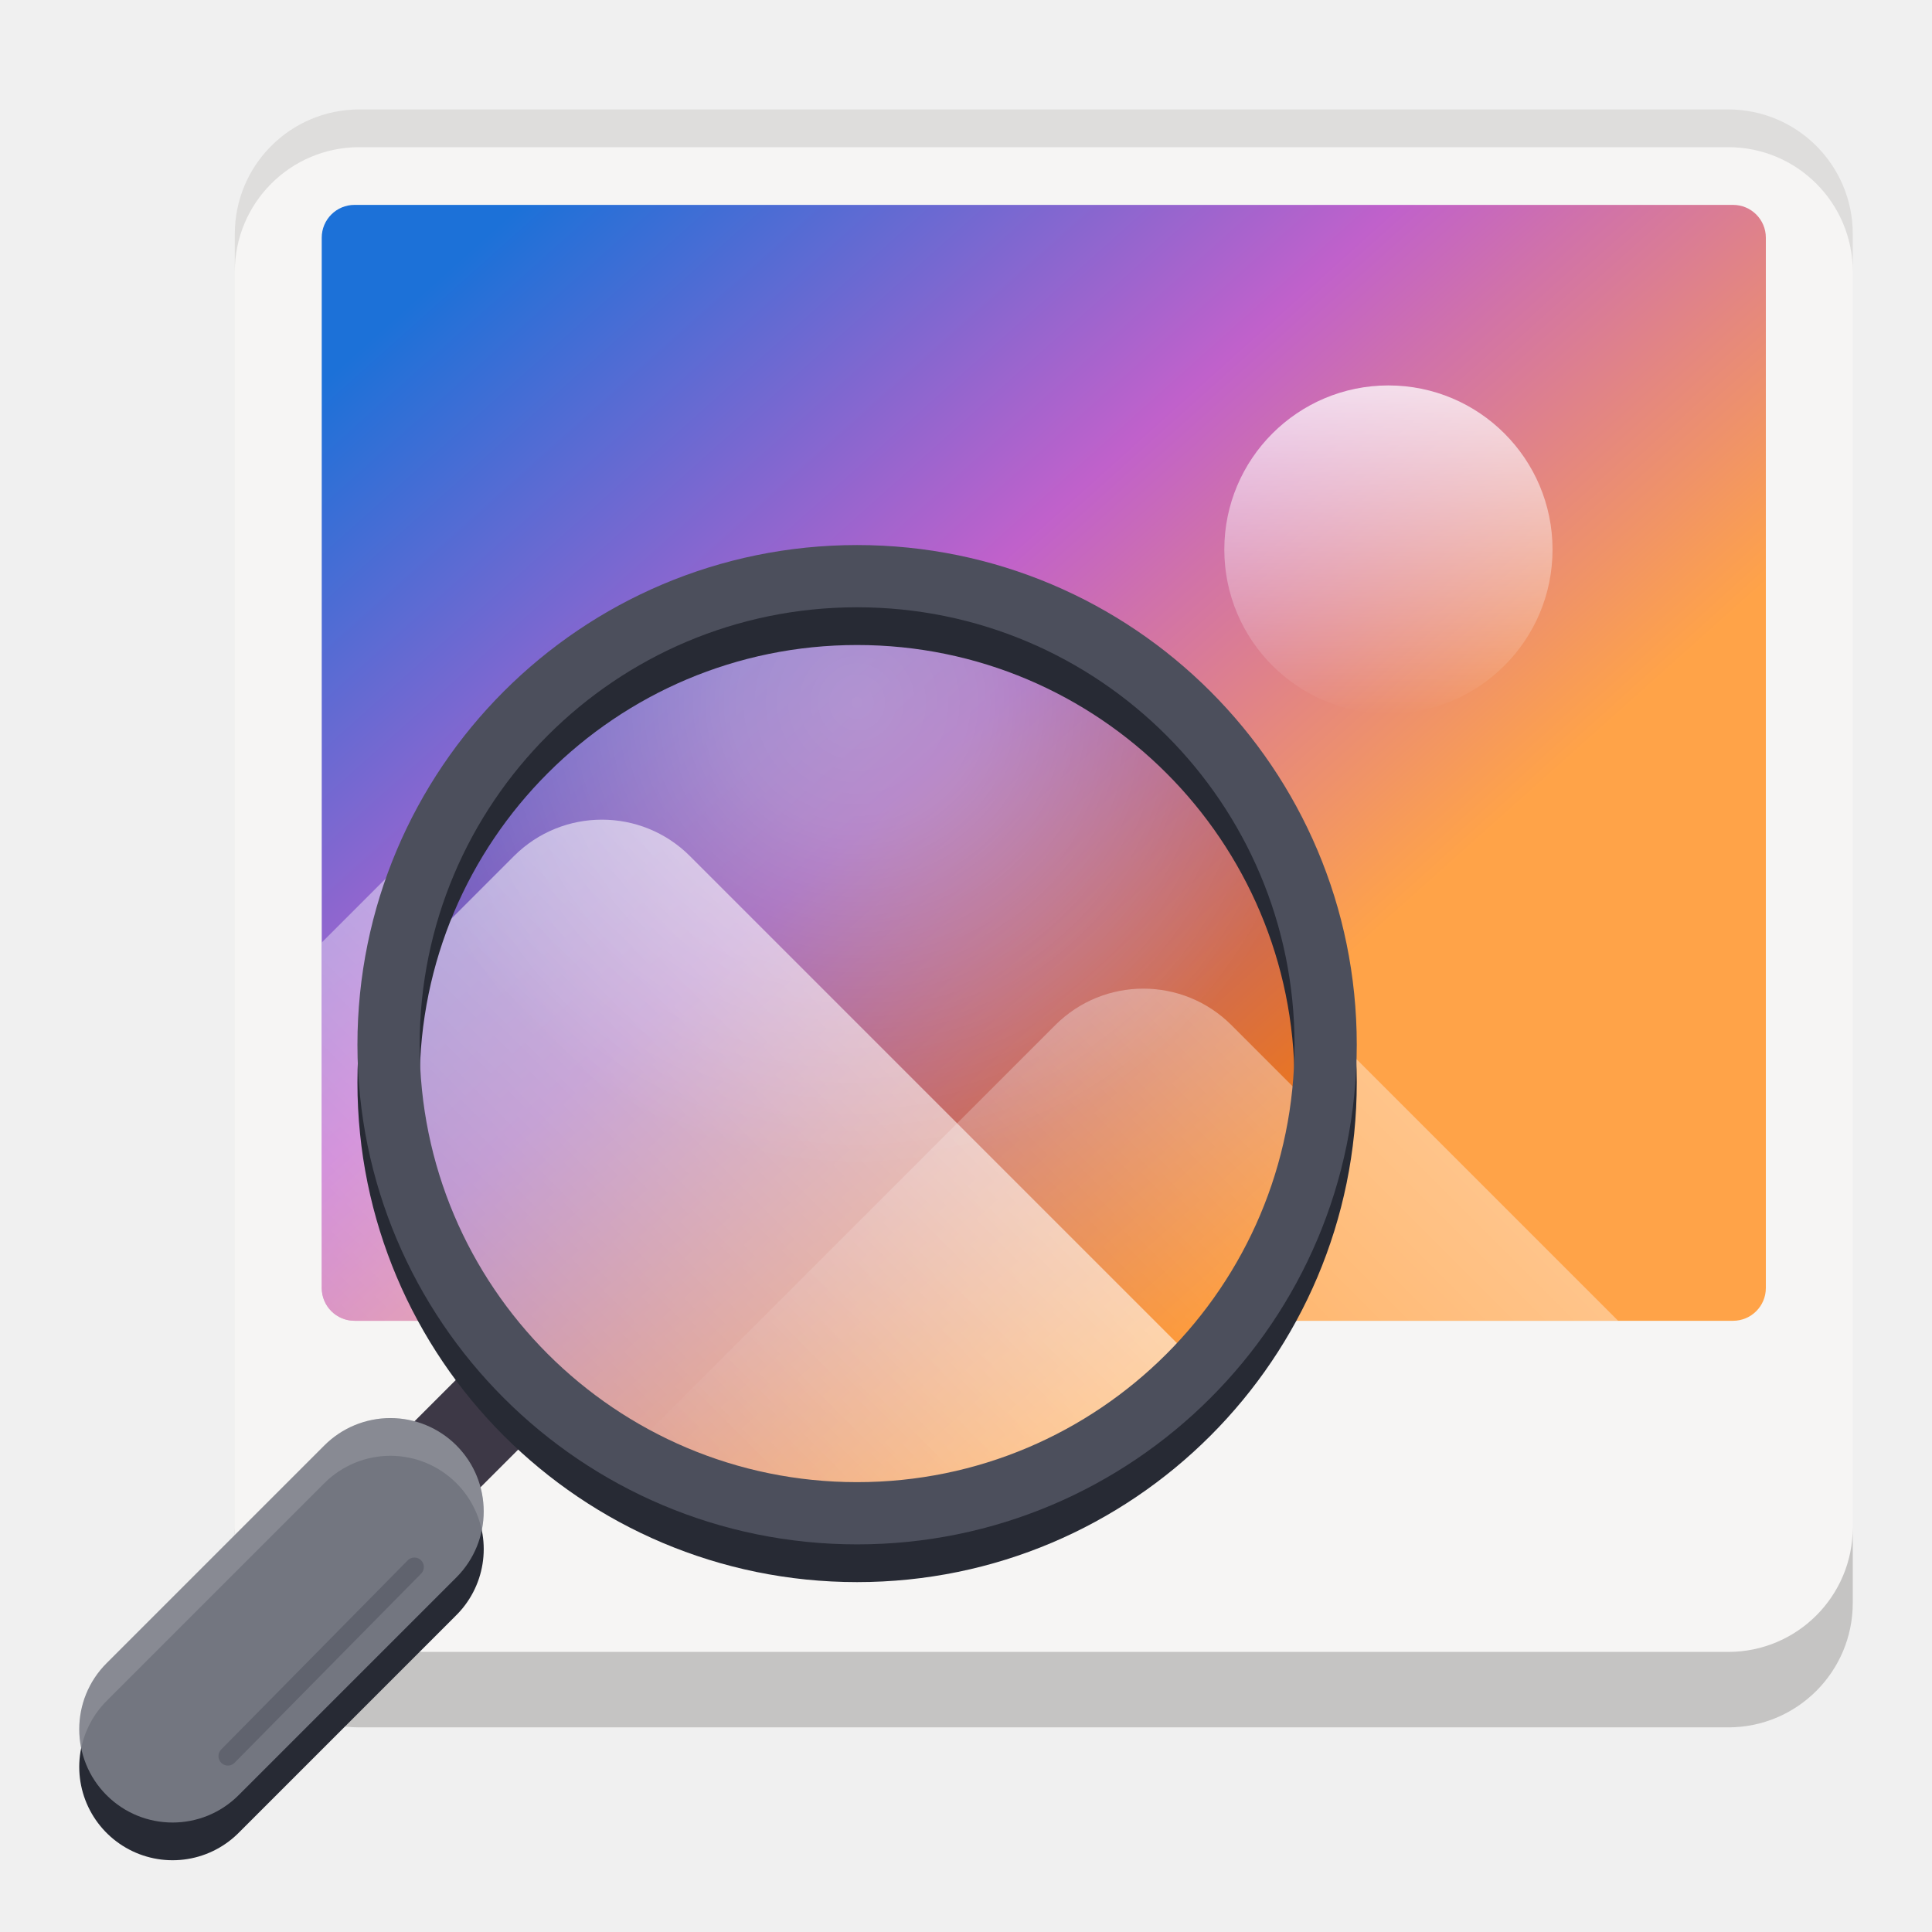
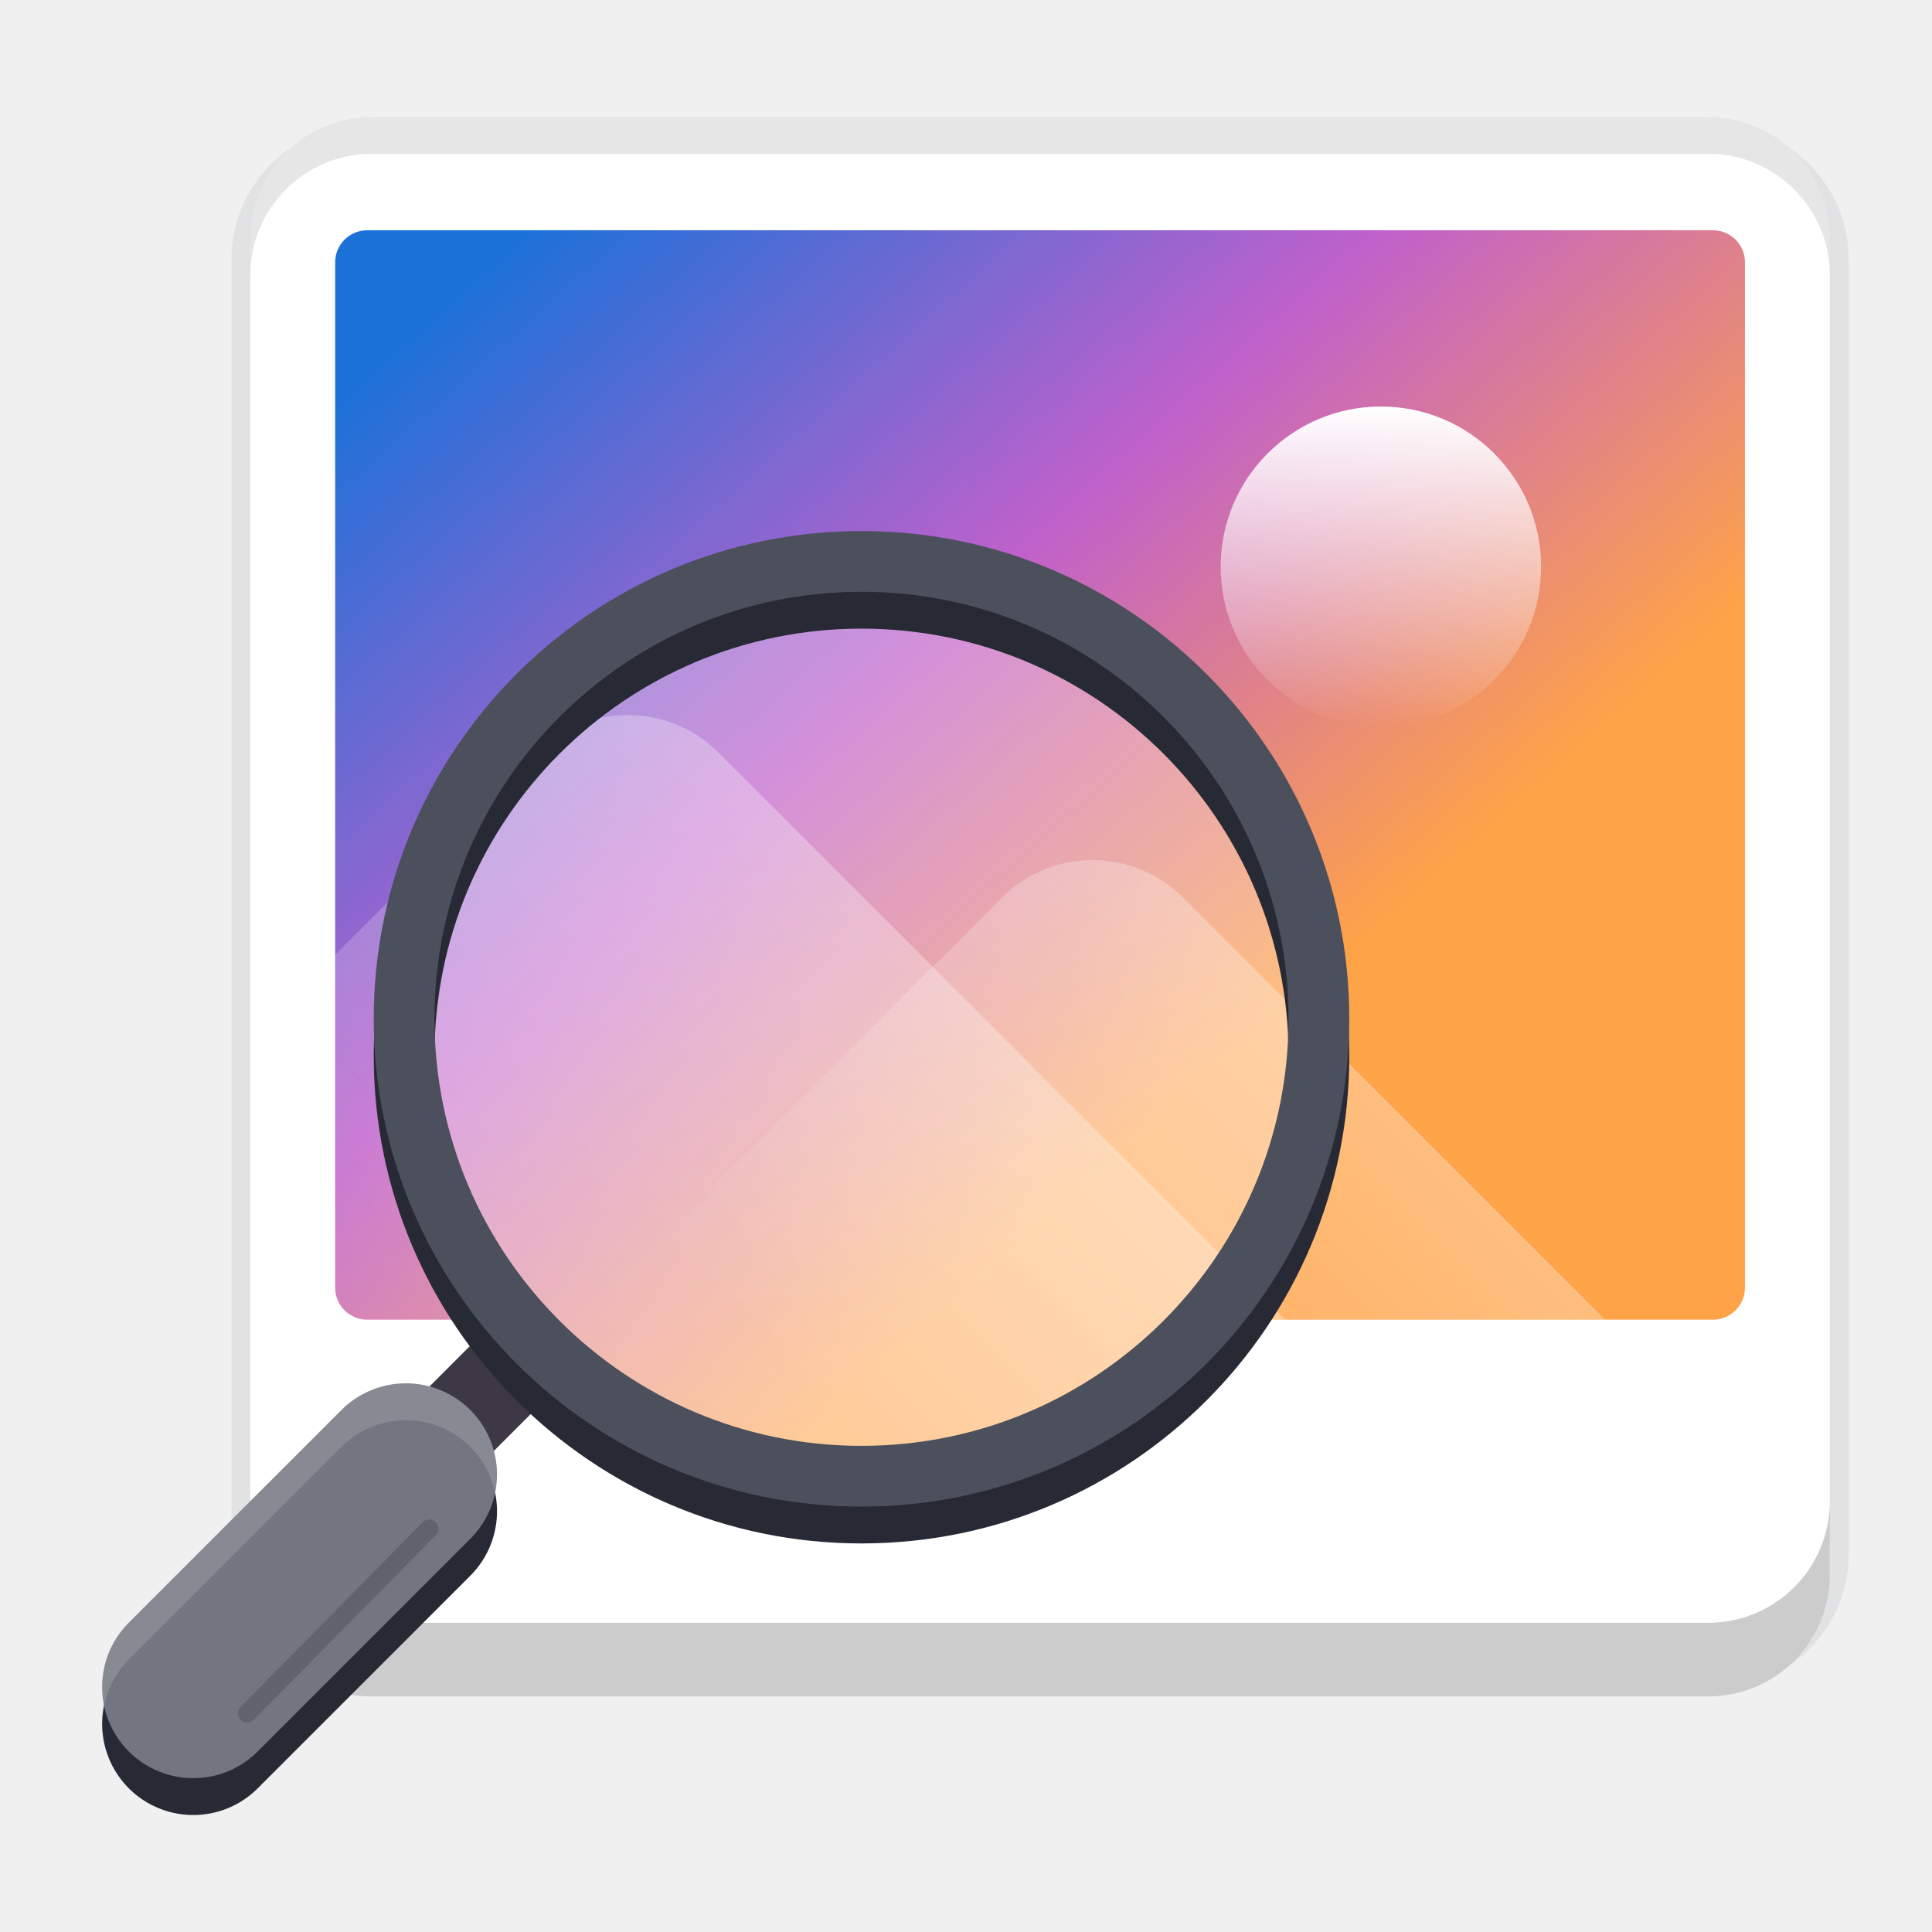
- <svg xmlns="http://www.w3.org/2000/svg" xmlns:xlink="http://www.w3.org/1999/xlink" version="1.1" viewBox="0 0 512 512">
-   <defs />
-   <clipPath id="a">
-     <path d="m2 2h124v124h-124z" />
-   </clipPath>
-   <clipPath>
-     <path d="m34.957 2.383 85.004 22.777c4.266 1.145 6.801 5.531 5.656 9.797l-22.777 85.004c-1.145 4.266-5.531 6.801-9.797 5.656l-85.004-22.777c-4.266-1.145-6.801-5.531-5.656-9.797l22.777-85.004c1.145-4.266 5.531-6.797 9.797-5.656z" />
-   </clipPath>
-   <linearGradient id="d" x1="31.003" x2="71.043" y1="257.06" y2="220.17" gradientTransform="matrix(-5.9798 0 0 4.9288 539.73 -1010.3)" gradientUnits="userSpaceOnUse">
-     <stop stop-color="#ffa348" offset="0" />
-     <stop stop-color="#c061cb" offset=".475" />
-     <stop stop-color="#1c71d8" offset="1" />
-   </linearGradient>
-   <clipPath id="e">
-     <path d="m20 20h88v68h-88z" />
-   </clipPath>
-   <clipPath id="f">
-     <path d="m106 20h-84c-1.105 0-2 0.895-2 2v64c0 1.105 0.895 2 2 2h84c1.105 0 2-0.895 2-2v-64c0-1.105-0.895-2-2-2z" />
-   </clipPath>
-   <filter id="g" x="0" y="0" width="1" height="1">
-     <feColorMatrix in="SourceGraphic" values="0 0 0 0 1 0 0 0 0 1 0 0 0 0 1 0 0 0 1 0" />
-   </filter>
-   <mask id="h">
-     <g filter="url(#g)">
-       <rect width="128" height="128" fill-opacity=".568" />
-     </g>
-   </mask>
-   <linearGradient id="i" gradientUnits="userSpaceOnUse">
-     <stop stop-color="#fff" offset="0" />
-     <stop stop-color="#fff" stop-opacity="0" offset="1" />
-   </linearGradient>
-   <linearGradient id="j" x1="212.8" x2="290.8" y1="161.29" y2="161.29" gradientTransform="matrix(-.70711 .70711 .70711 .70711 110 -174)" xlink:href="#i" />
-   <clipPath id="k">
-     <rect width="192" height="152" />
-   </clipPath>
-   <mask id="l">
-     <g filter="url(#g)">
-       <rect width="128" height="128" fill-opacity=".363" />
-     </g>
-   </mask>
-   <linearGradient id="m" x1="202.23" x2="240.8" y1="172.83" y2="172.83" gradientTransform="matrix(-.70711 .70711 .70711 .70711 111 -178)" xlink:href="#i" />
-   <clipPath id="n">
-     <rect width="192" height="152" />
-   </clipPath>
-   <mask id="o">
-     <g filter="url(#g)">
-       <rect width="128" height="128" fill-opacity=".769" />
-     </g>
-   </mask>
-   <linearGradient id="p" x1="24" x2="38" y1="238" y2="238" gradientTransform="matrix(0 1.4286 -1.4286 0 427.29 12.714)" xlink:href="#i" />
-   <clipPath id="q">
-     <rect width="192" height="152" />
-   </clipPath>
-   <clipPath id="r">
-     <path d="m22 42h60v61h-60z" />
-   </clipPath>
-   <clipPath id="s">
-     <path d="m22.062 72.18c0 16.535 13.402 29.938 29.938 29.938s29.938-13.402 29.938-29.938c0-16.535-13.402-29.938-29.938-29.938s-29.938 13.402-29.938 29.938z" />
-   </clipPath>
-   <linearGradient id="t" x1="31.003" x2="71.043" y1="257.06" y2="220.17" gradientTransform="matrix(-1.65 0 0 1.36 139.4 -271.76)" gradientUnits="userSpaceOnUse">
-     <stop stop-color="#fd7d00" offset="0" />
-     <stop stop-color="#9755b3" offset=".475" />
-     <stop stop-color="#316fd8" offset="1" />
-   </linearGradient>
-   <clipPath id="u">
-     <path d="m117.2 22h-100.8c-1.324 0-2.398 1.074-2.398 2.398v76.801c0 1.328 1.074 2.402 2.398 2.402h100.8c1.328 0 2.402-1.074 2.402-2.402v-76.801c0-1.324-1.074-2.398-2.402-2.398z" />
-   </clipPath>
-   <mask id="v">
-     <g filter="url(#g)">
-       <rect width="128" height="128" fill-opacity=".568" />
-     </g>
-   </mask>
-   <linearGradient id="w" x1="212.8" x2="290.8" y1="161.29" y2="161.29" gradientTransform="matrix(-.84853 .84853 .84853 .84853 120.4 -214)" xlink:href="#i" />
-   <clipPath id="x">
-     <rect width="192" height="152" />
-   </clipPath>
-   <mask id="y">
-     <g filter="url(#g)">
-       <rect width="128" height="128" fill-opacity=".363" />
-     </g>
-   </mask>
-   <linearGradient id="z" x1="202.23" x2="240.8" y1="172.83" y2="172.83" gradientTransform="matrix(-.84853 .84853 .84853 .84853 121.6 -218.8)" xlink:href="#i" />
-   <clipPath id="ad">
-     <rect width="192" height="152" />
-   </clipPath>
-   <clipPath id="ac">
-     <path d="m22 42h60v61h-60z" />
-   </clipPath>
-   <clipPath id="ab">
-     <path d="m22.062 72.18c0 16.535 13.402 29.938 29.938 29.938s29.938-13.402 29.938-29.938c0-16.535-13.402-29.938-29.938-29.938s-29.938 13.402-29.938 29.938z" />
-   </clipPath>
-   <mask>
-     <g filter="url(#g)">
-       <rect width="128" height="128" fill-opacity=".769" />
-     </g>
-   </mask>
-   <clipPath>
-     <rect width="192" height="152" />
-   </clipPath>
-   <mask id="aa">
-     <g filter="url(#g)">
-       <rect width="128" height="128" fill-opacity=".154" />
-     </g>
-   </mask>
-   <clipPath id="c">
-     <rect width="192" height="152" />
-   </clipPath>
-   <mask>
-     <g filter="url(#g)">
-       <rect width="128" height="128" fill-opacity=".154" />
-     </g>
-   </mask>
-   <clipPath>
-     <rect width="192" height="152" />
-   </clipPath>
-   <mask id="b">
-     <g filter="url(#g)">
-       <rect width="128" height="128" fill-opacity=".35" />
-     </g>
-   </mask>
-   <radialGradient id="L" cx="-72" cy="190" r="29.938" gradientTransform="matrix(-1 0 0 1 -12 -123.88)" gradientUnits="userSpaceOnUse">
-     <stop stop-color="#fff" offset="0" />
-     <stop stop-color="#fff" stop-opacity=".867" offset=".271" />
-     <stop stop-color="#fff" stop-opacity="0" offset="1" />
-   </radialGradient>
-   <clipPath id="M">
-     <rect width="192" height="152" />
-   </clipPath>
-   <g transform="matrix(4.1228 0 0 4.1228 12.754 -20.47)" clip-path="url(#a)" />
-   <path d="m95.211 29.004h362.81c18.214 0 32.982 14.768 32.982 32.982v362.81c0 18.214-14.768 32.982-32.982 32.982h-362.81c-18.214 0-32.982-14.768-32.982-32.982v-362.81c0-18.214 14.768-32.982 32.982-32.982z" fill="#f6f5f4" stroke-width="4.123" />
-   <path d="m62.229 404.79v20c0 18.214 14.768 32.982 32.982 32.982h362.81c18.214 0 32.982-14.768 32.982-32.982v-20c0 18.214-14.768 32.982-32.982 32.982h-362.81c-18.214 0-32.982-14.768-32.982-32.982z" opacity=".2" stroke-width="4.123" />
-   <path d="m459.27 54.298h-365.31c-4.808 0-8.698 3.89-8.698 8.698v278.33c0 4.808 3.89 8.698 8.698 8.698h365.31c4.808 0 8.698-3.89 8.698-8.698v-278.33c0-4.808-3.89-8.698-8.698-8.698z" fill="url(#d)" stroke-width="4.349" />
-   <g transform="matrix(4.349 0 0 4.349 -1.7188 -32.681)" clip-path="url(#e)">
-     <g clip-path="url(#f)">
-       <g transform="translate(-8,-16)" clip-path="url(#k)" mask="url(#h)">
-         <path d="m40.344 68.605-43.84 43.84c-3.125 3.125-3.125 8.191 0 11.312l43.84 43.844c3.125 3.121 8.188 3.121 11.312 0l43.84-43.844c3.125-3.121 3.125-8.188 0-11.312l-43.84-43.84c-3.125-3.125-8.188-3.125-11.312 0z" fill="url(#j)" />
-       </g>
-       <g transform="translate(-8,-16)" clip-path="url(#n)" mask="url(#l)">
-         <path d="m69.344 77.656-43.84 43.84c-3.125 3.125-3.125 8.191 0 11.316l43.84 43.84c3.125 3.125 8.188 3.125 11.312 0l43.84-43.84c3.125-3.125 3.125-8.191 0-11.316l-43.84-43.84c-3.125-3.125-8.188-3.125-11.312 0z" fill="url(#m)" />
-       </g>
+ <svg xmlns="http://www.w3.org/2000/svg" xmlns:xlink="http://www.w3.org/1999/xlink" width="512" height="512" version="1.1" viewBox="0 0 135.47 135.47">
+   <defs>
+     <linearGradient id="m" x1="202.23" x2="240.8" y1="172.83" y2="172.83" gradientTransform="matrix(-.79433 .79433 .79433 .79433 117.05 -224.25)" xlink:href="#i" />
+     <linearGradient id="i" gradientUnits="userSpaceOnUse">
+       <stop stop-color="#fff" offset="0" />
+       <stop stop-color="#fff" stop-opacity="0" offset="1" />
+     </linearGradient>
+     <linearGradient id="j" x1="212.8" x2="290.8" y1="161.29" y2="161.29" gradientTransform="matrix(-.79433 .79433 .79433 .79433 115.92 -219.76)" xlink:href="#i" />
+     <linearGradient id="d" x1="31.003" x2="71.043" y1="257.06" y2="220.17" gradientTransform="matrix(-1.5446 0 0 1.2731 140.89 -258.84)" gradientUnits="userSpaceOnUse">
+       <stop stop-color="#ffa348" offset="0" />
+       <stop stop-color="#c061cb" offset=".475" />
+       <stop stop-color="#1c71d8" offset="1" />
+     </linearGradient>
+     <linearGradient id="a" x1="85.593" x2="108.06" y1="39.738" y2="39.738" gradientTransform="rotate(90 96.826 39.738)" gradientUnits="userSpaceOnUse">
+       <stop stop-color="#fff" offset="0" />
+       <stop stop-color="#fff" stop-opacity="0" offset="1" />
+     </linearGradient>
+   </defs>
+   <g>
+     <path d="m26.054 9.909h93.748c4.706 0 8.522 3.697 8.522 8.257v90.826c0 4.56-3.816 8.257-8.522 8.257h-93.748c-4.706 0-8.522-3.697-8.522-8.257v-90.826c0-4.56 3.816-8.257 8.522-8.257z" fill="#f6f5f4" opacity=".1" stroke="#60636e" stroke-width="2.605" />
+     <path d="m26.071 8.202h93.714c4.705 0 8.519 3.815 8.519 8.519v93.714c0 4.705-3.815 8.519-8.519 8.519h-93.714c-4.705 0-8.519-3.815-8.519-8.519v-93.714c0-4.705 3.815-8.519 8.519-8.519z" fill="#fff" stroke-width="1.065" />
+     <path d="m17.552 105.27v5.166c0 4.705 3.815 8.519 8.519 8.519h93.714c4.705 0 8.519-3.815 8.519-8.519v-5.166c0 4.705-3.815 8.519-8.519 8.519h-93.714c-4.705 0-8.519-3.815-8.519-8.519z" opacity=".2" stroke-width="1.065" />
+     <path d="m26.071 8.202c-4.705 0-8.519 3.815-8.519 8.519v2.583c0-4.705 3.815-8.519 8.519-8.519h93.714c4.705 0 8.519 3.815 8.519 8.519v-2.583c0-4.705-3.815-8.519-8.519-8.519z" opacity=".1" stroke-width="1.065" />
+     <path d="m25.748 16.146c-1.242 0-2.247 1.005-2.247 2.247v71.893c0 1.242 1.005 2.247 2.247 2.247h10.35a31.919 31.919 0 0 0 24.232 11.163 31.919 31.919 0 0 0 24.232-11.163h35.546c1.242 0 2.247-1.005 2.247-2.247v-71.893c0-1.242-1.005-2.247-2.247-2.247z" fill="url(#d)" stroke-width=".976" />
+     <circle cx="60.33" cy="71.47" r="32.336" fill="#fff" fill-rule="evenodd" opacity=".3" style="paint-order:stroke fill markers" />
+     <path d="m44.028 50.14c-2.299 0-4.598 0.878-6.353 2.633l-14.174 14.174v23.339c0 1.242 1.005 2.247 2.247 2.247h10.35a31.919 31.919 0 0 0 24.232 11.163 31.919 31.919 0 0 0 24.232-11.163h5.58l-39.759-39.759c-1.755-1.755-4.055-2.633-6.354-2.633z" fill="url(#j)" opacity=".3" stroke-width="1.123" />
+     <path d="m76.605 60.308c-2.299 0-4.598 0.878-6.353 2.633l-31.853 31.853a31.919 31.919 0 0 0 21.93 8.902 31.919 31.919 0 0 0 24.232-11.163h27.989l-29.592-29.592c-1.755-1.755-4.055-2.633-6.354-2.633z" fill="url(#m)" opacity=".3" stroke-width="1.123" />
+     <path d="m85.593 39.738c0-6.205 5.029-11.233 11.233-11.233 6.205 0 11.233 5.029 11.233 11.233 0 6.205-5.029 11.233-11.233 11.233-6.205 0-11.233-5.029-11.233-11.233z" fill="url(#a)" stroke-width="1.123" />
+     <g transform="matrix(.97625 0 0 .97625 55.981 -18.298)">
+       <path d="m-19.463 115.92-8.727 8.727" fill="#272a34" stroke="#3d3846" stroke-width="6.545" />
+       <path d="m-28.19 127.29-15.272 15.272" fill="#272a34" stroke="#272a34" stroke-linecap="round" stroke-width="13.09" />
+       <path d="m-28.19 118.1a6.545 6.545 0 0 0-4.628 1.917l-15.272 15.272a6.545 6.545 0 0 0 0 9.255 6.545 6.545 0 0 0 9.255 0l15.272-15.272a6.545 6.545 0 0 0 0-9.255 6.545 6.545 0 0 0-4.628-1.917z" fill="#737680" stroke-linecap="round" stroke-width="1.091" />
+       <path d="m-28.19 118.1a6.545 6.545 0 0 0-4.628 1.918l-15.272 15.272a6.545 6.545 0 0 0-1.777 5.951 6.545 6.545 0 0 1 1.777-3.305l15.272-15.272a6.545 6.545 0 0 1 4.628-1.918 6.545 6.545 0 0 1 4.627 1.918 6.545 6.545 0 0 1 1.78 3.304 6.545 6.545 0 0 0-1.78-5.95 6.545 6.545 0 0 0-4.627-1.918z" fill="#fff" opacity=".15" stroke-linecap="round" stroke-width="1.091" />
+       <path d="m37.388 94.566c0 18.144-14.709 32.853-32.853 32.853s-32.853-14.709-32.853-32.853 14.709-32.853 32.853-32.853 32.853 14.709 32.853 32.853z" fill="none" stroke="#272a34" stroke-linejoin="round" stroke-width="4.363" />
+       <path d="m37.388 91.92c0 18.144-14.709 32.853-32.853 32.853s-32.853-14.709-32.853-32.853 14.709-32.853 32.853-32.853 32.853 14.709 32.853 32.853z" fill="none" stroke="#4c4f5c" stroke-linejoin="round" stroke-width="4.363" />
+       <path d="m-39.583 141.8 13.078-13.261" fill="#60636e" fill-rule="evenodd" stroke="#60636e" stroke-linecap="round" stroke-linejoin="round" stroke-miterlimit="16.8" stroke-width="1.323" style="paint-order:stroke fill markers" />
    </g>
  </g>
-   <g transform="matrix(4.349 0 0 4.349 -36.51 -102.26)" clip-path="url(#q)" mask="url(#o)">
-     <path d="m93 67c-5.523 0-10-4.477-10-10s4.477-10 10-10 10 4.477 10 10-4.477 10-10 10z" fill="url(#p)" />
-   </g>
-   <g transform="matrix(4.1228 0 0 4.1228 12.754 -20.47)" clip-path="url(#r)">
-     <g clip-path="url(#s)">
-       <path d="m117.6 22h-101.6c-1.105 0-2 0.895-2 2v77.602c0 1.102 0.895 2 2 2h101.6c1.102 0 2-0.898 2-2v-77.602c0-1.105-0.898-2-2-2z" fill="url(#t)" />
-       <g clip-path="url(#u)">
-         <g transform="translate(-8,-16)" clip-path="url(#x)" mask="url(#v)">
-           <path d="m37.941 75.996-54.871 54.871c-3.121 3.125-3.121 8.188 0 11.312l54.871 54.871c3.125 3.125 8.191 3.125 11.316 0l54.871-54.871c3.125-3.125 3.125-8.188 0-11.312l-54.871-54.871c-3.125-3.125-8.191-3.125-11.316 0z" fill="url(#w)" />
-         </g>
-         <g transform="translate(-8,-16)" clip-path="url(#ad)" mask="url(#y)">
-           <path d="m72.742 86.855-54.871 54.871c-3.125 3.125-3.125 8.191 0 11.316l54.871 54.871c3.125 3.125 8.191 3.125 11.316 0l54.871-54.871c3.121-3.125 3.121-8.191 0-11.316l-54.871-54.871c-3.125-3.121-8.191-3.121-11.316 0z" fill="url(#z)" />
-         </g>
-       </g>
-     </g>
-   </g>
-   <g transform="matrix(4.1228 0 0 4.1228 12.754 -20.47)" clip-path="url(#ac)">
-     <g clip-path="url(#ab)" />
-   </g>
-   <g transform="matrix(4.1228 0 0 4.1228 -20.228 -86.435)" clip-path="url(#c)" mask="url(#aa)">
-     <path transform="translate(2 -137.88)" d="m11.891 268.55 15.457-15.457" fill="none" stroke="#fff" stroke-linecap="round" stroke-width="1.638" />
-   </g>
-   <g transform="matrix(4.1228 0 0 4.1228 12.754 -20.47)">
-     <path d="m30 94.117-8 8" fill="#272a34" stroke="#3d3846" stroke-width="6" />
-     <path d="m22 104.54-14 14" fill="#272a34" stroke="#272a34" stroke-linecap="round" stroke-width="12" />
-     <path d="m22 96.117a6 6 0 0 0-4.242 1.758l-14 14a6 6 0 0 0 0 8.484 6 6 0 0 0 8.484 0l14-14a6 6 0 0 0 0-8.484 6 6 0 0 0-4.242-1.758z" fill="#737680" stroke-linecap="round" />
-     <path d="m22 96.117a6 6 0 0 0-4.242 1.758l-14 14a6 6 0 0 0-1.629 5.455 6 6 0 0 1 1.629-3.03l14-14a6 6 0 0 1 4.242-1.758 6 6 0 0 1 4.242 1.758 6 6 0 0 1 1.631 3.029 6 6 0 0 0-1.631-5.455 6 6 0 0 0-4.242-1.758z" fill="#fff" opacity=".15" stroke-linecap="round" />
-   </g>
-   <g transform="matrix(4.1228 0 0 4.1228 -20.228 -86.435)" clip-path="url(#M)" mask="url(#b)">
-     <path d="m30.062 88.18c0 16.535 13.402 29.938 29.938 29.938s29.938-13.402 29.938-29.938c0-16.535-13.402-29.938-29.938-29.938s-29.938 13.402-29.938 29.938z" fill="url(#L)" />
-   </g>
-   <path d="m351.31 286.86c0 68.574-55.593 124.17-124.17 124.17s-124.17-55.593-124.17-124.17c0-68.574 55.593-124.17 124.17-124.17s124.17 55.593 124.17 124.17z" fill="none" stroke="#272a34" stroke-linejoin="round" stroke-width="16.491" />
-   <path d="m351.31 276.86c0 68.574-55.593 124.17-124.17 124.17s-124.17-55.593-124.17-124.17c0-68.574 55.593-124.17 124.17-124.17s124.17 55.593 124.17 124.17z" fill="none" stroke="#4c4f5c" stroke-linejoin="round" stroke-width="16.491" />
-   <path d="m60.396 465.39 49.428-50.121" fill="#60636e" fill-rule="evenodd" stroke="#60636e" stroke-linecap="round" stroke-linejoin="round" stroke-miterlimit="16.8" stroke-width="5" style="paint-order:stroke fill markers" />
-   <path d="m95.211 29.004c-18.214 0-32.982 14.768-32.982 32.982v10c0-18.214 14.768-32.982 32.982-32.982h362.81c18.214 0 32.982 14.768 32.982 32.982v-10c0-18.214-14.768-32.982-32.982-32.982h-362.81z" opacity=".1" stroke-width="4.123" />
</svg>
